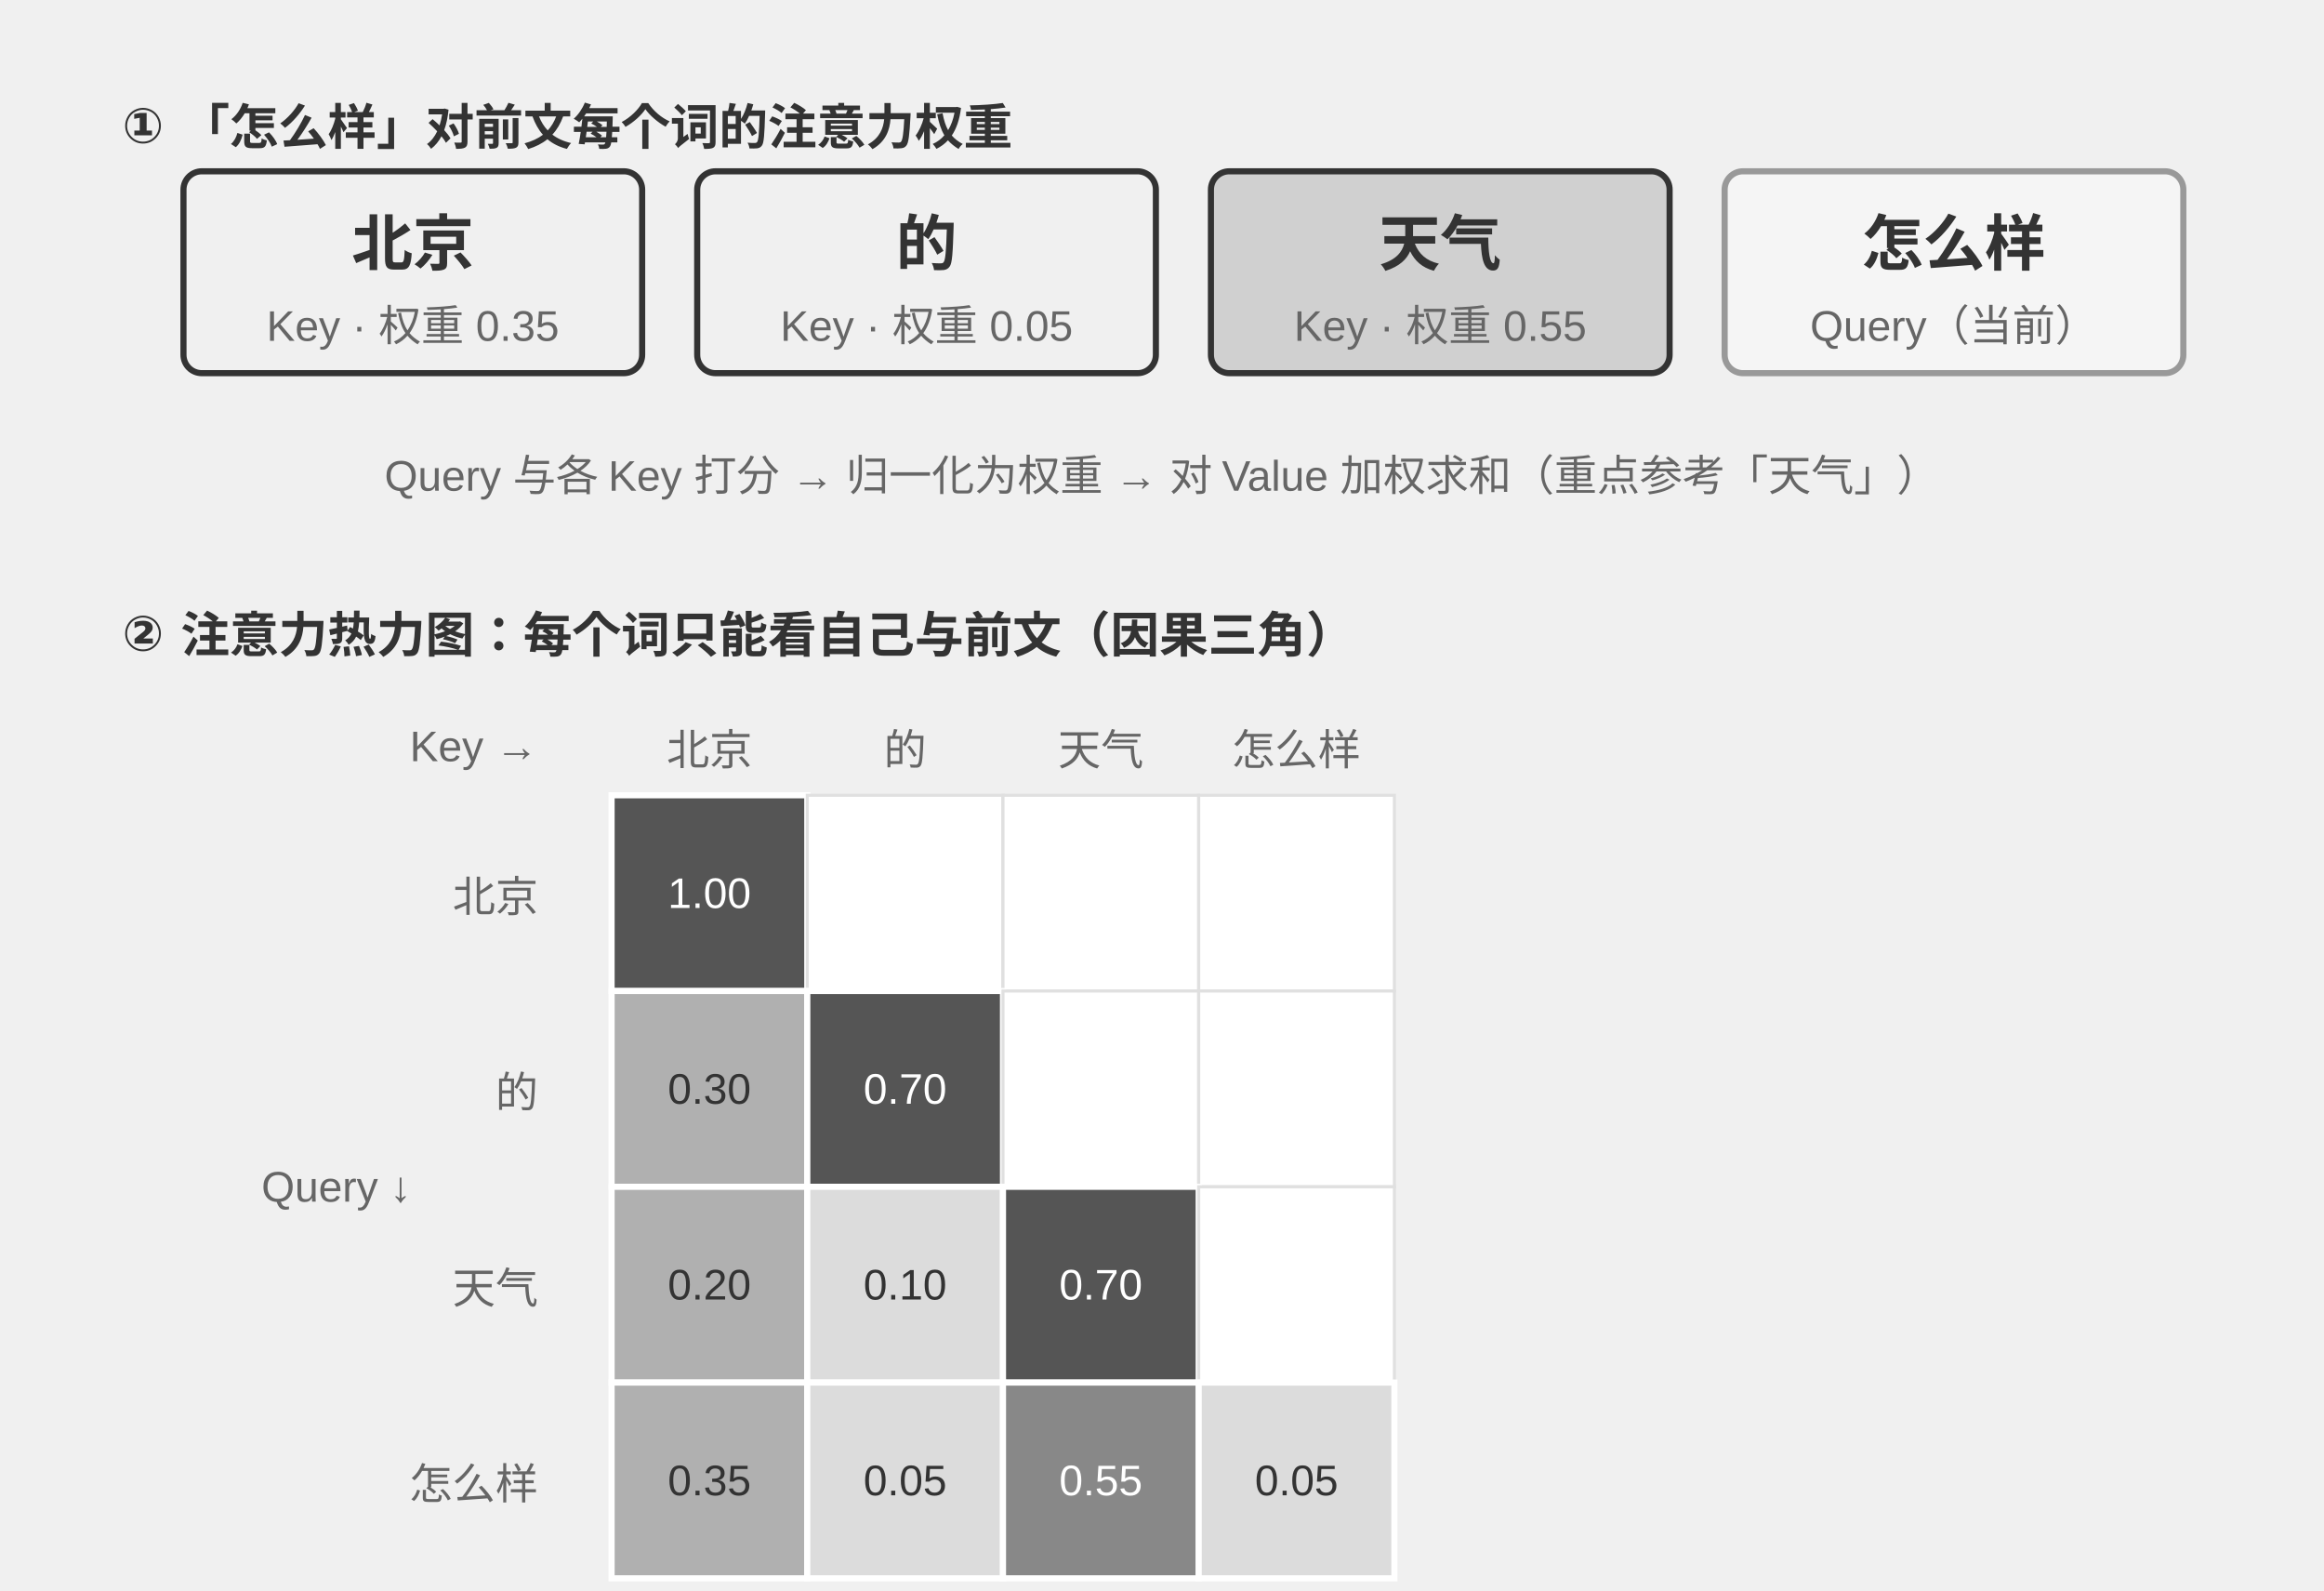
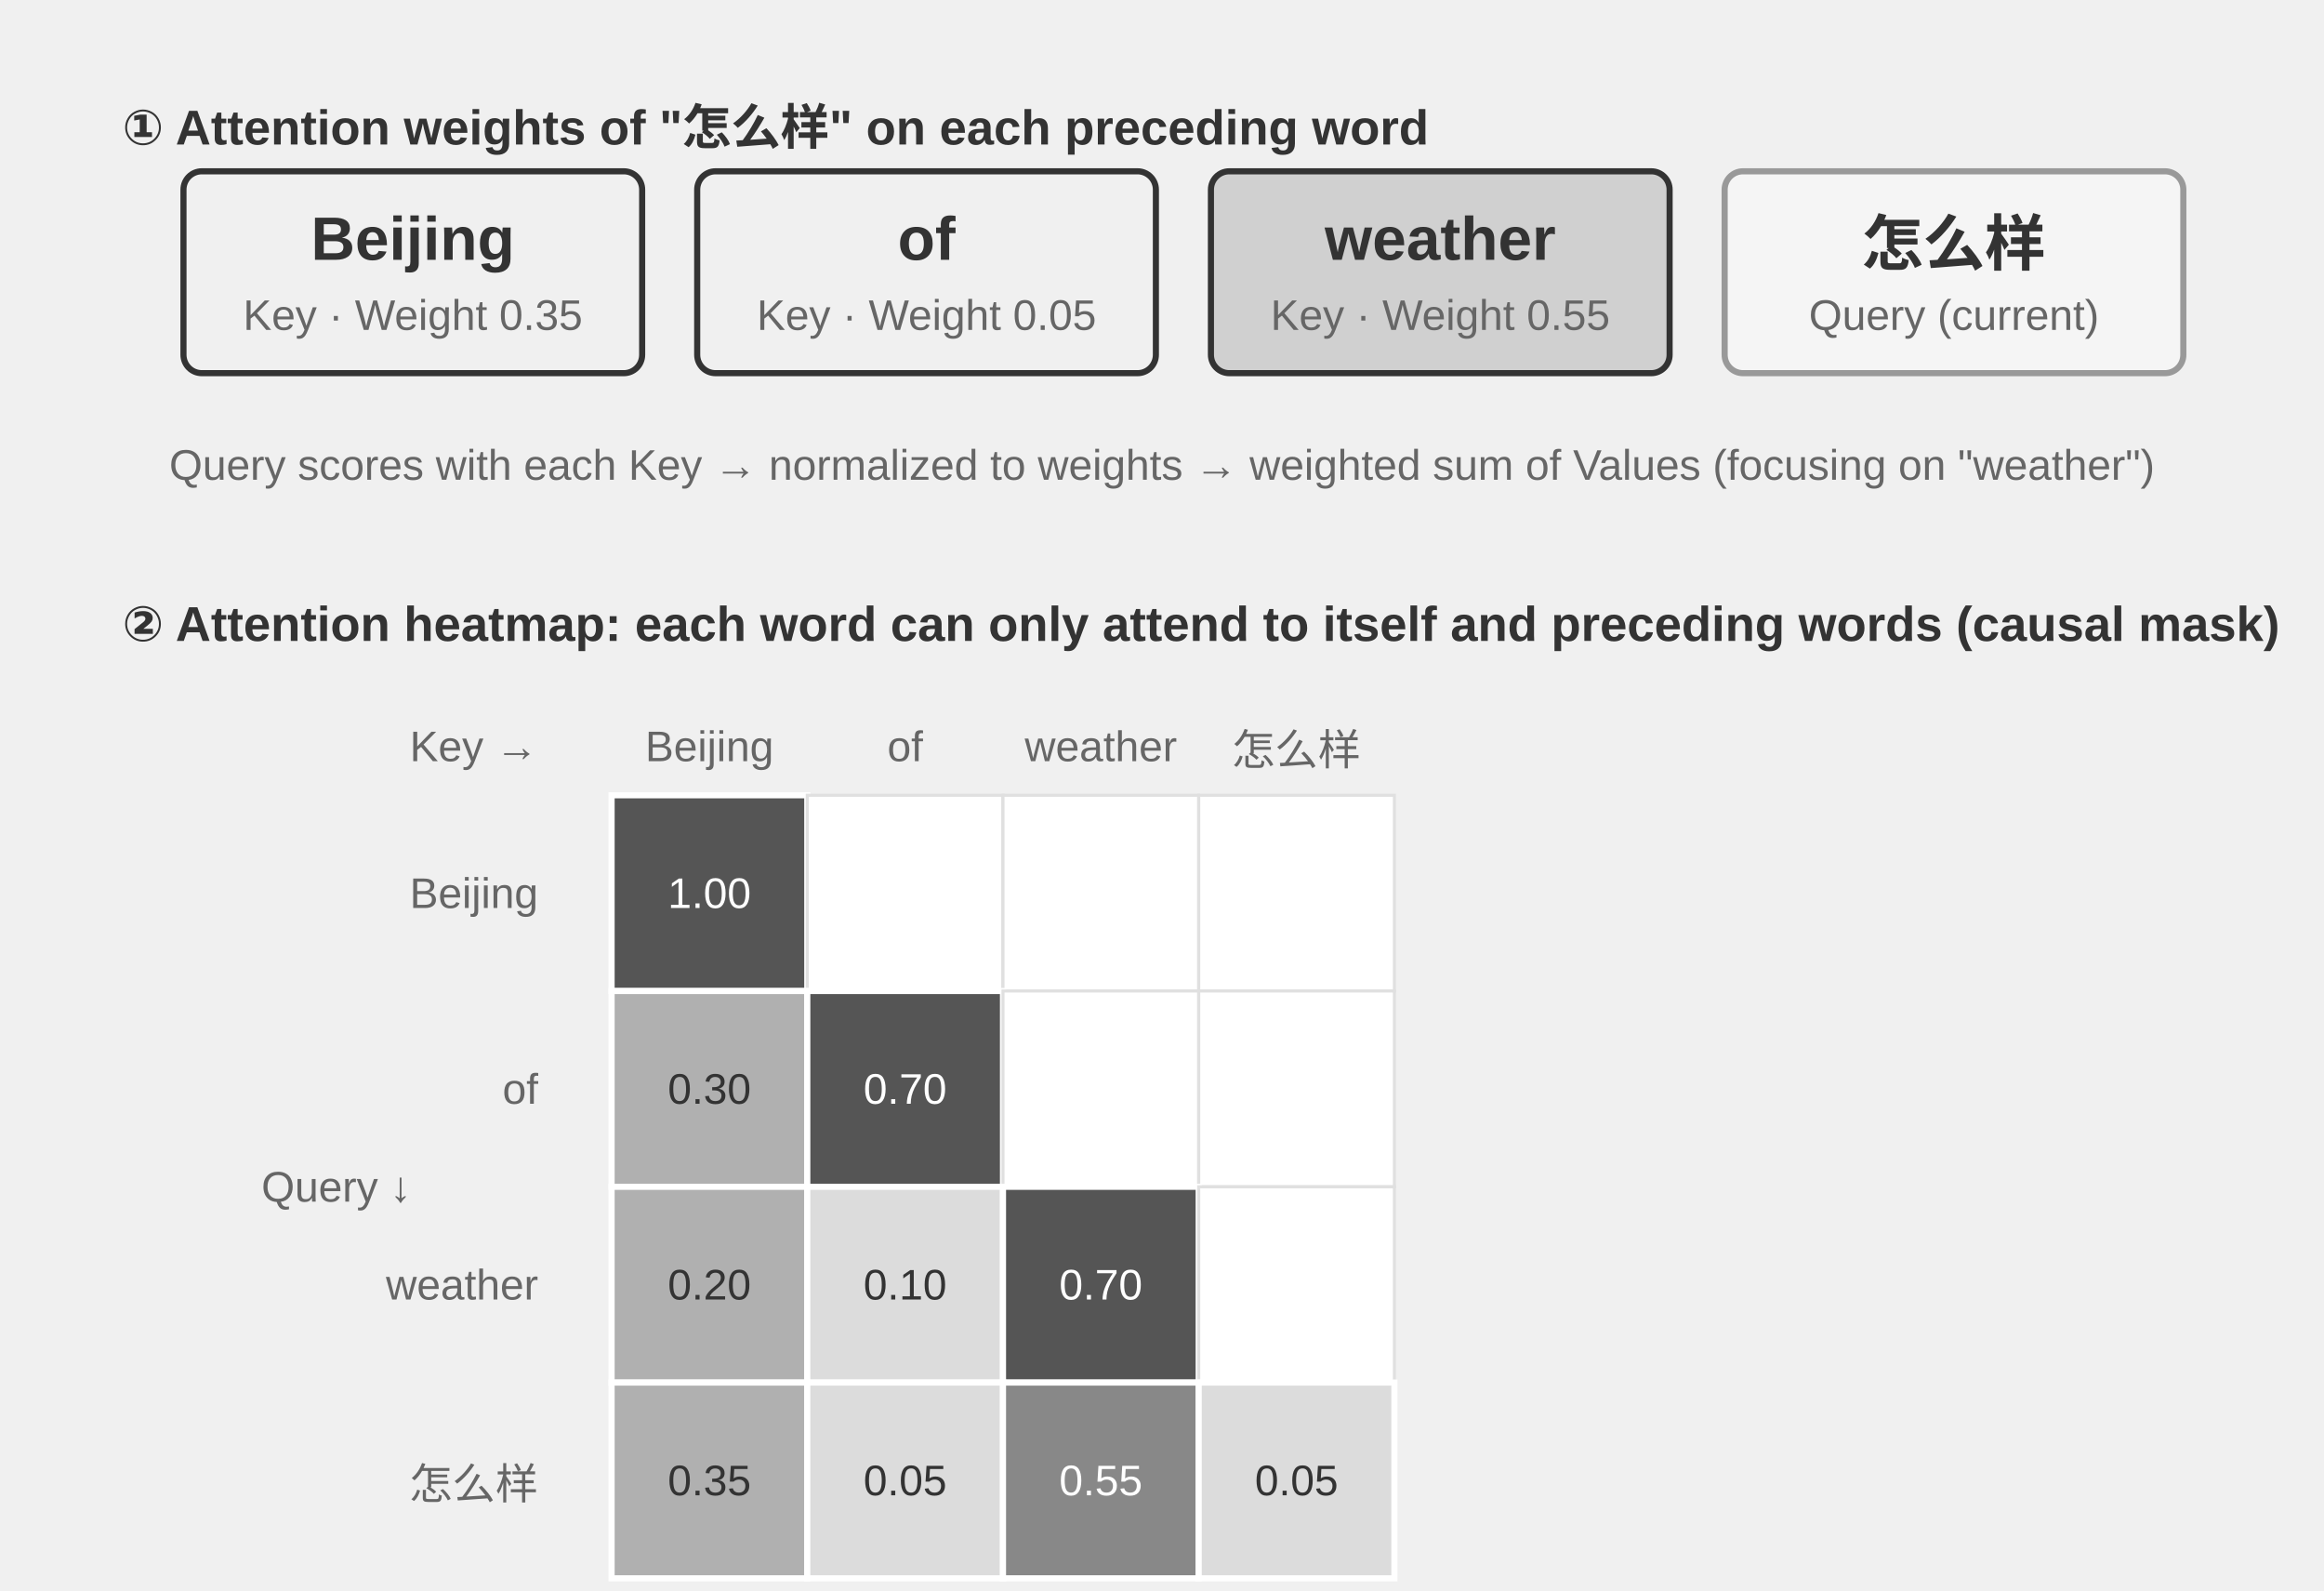
<svg xmlns="http://www.w3.org/2000/svg" viewBox="0 40 760 520" width="760" height="520" style="background:#ffffff">
  <defs>
    <marker id="ah" markerWidth="12" markerHeight="8" refX="12" refY="4" orient="auto">
      <polygon points="0 0, 12 4, 0 8" fill="#333333" />
    </marker>
    <marker id="ah-light" markerWidth="12" markerHeight="8" refX="12" refY="4" orient="auto">
      <polygon points="0 0, 12 4, 0 8" fill="#999999" />
    </marker>
  </defs>
-   <text x="40" y="78" font-family="Arial, 'Helvetica Neue', Helvetica, 'PingFang SC', 'Microsoft YaHei', sans-serif" font-size="16" fill="#333333" text-anchor="start" dominant-baseline="central" font-weight="bold">① 「怎么样」对前文每个词的注意力权重</text>
+   <text x="40" y="78" font-family="Arial, 'Helvetica Neue', Helvetica, 'PingFang SC', 'Microsoft YaHei', sans-serif" font-size="16" fill="#333333" text-anchor="start" dominant-baseline="central" font-weight="bold">① Attention weights of "怎么样" on each preceding word</text>
  <rect x="60" y="96" width="150" height="66" rx="6" fill="#f0f0f0" stroke="#333333" stroke-width="2" />
-   <text x="135.0" y="118" font-family="Arial, 'Helvetica Neue', Helvetica, 'PingFang SC', 'Microsoft YaHei', sans-serif" font-size="20" fill="#333333" text-anchor="middle" dominant-baseline="central" font-weight="bold">北京</text>
-   <text x="135.0" y="143" font-family="Arial, 'Helvetica Neue', Helvetica, 'PingFang SC', 'Microsoft YaHei', sans-serif" font-size="14" fill="#666666" text-anchor="middle" dominant-baseline="central" font-weight="normal">Key · 权重 0.35</text>
+   <text x="135.0" y="118" font-family="Arial, 'Helvetica Neue', Helvetica, 'PingFang SC', 'Microsoft YaHei', sans-serif" font-size="20" fill="#333333" text-anchor="middle" dominant-baseline="central" font-weight="bold">Beijing</text>
+   <text x="135.0" y="143" font-family="Arial, 'Helvetica Neue', Helvetica, 'PingFang SC', 'Microsoft YaHei', sans-serif" font-size="14" fill="#666666" text-anchor="middle" dominant-baseline="central" font-weight="normal">Key · Weight 0.35</text>
  <rect x="228" y="96" width="150" height="66" rx="6" fill="#f0f0f0" stroke="#333333" stroke-width="2" />
-   <text x="303.0" y="118" font-family="Arial, 'Helvetica Neue', Helvetica, 'PingFang SC', 'Microsoft YaHei', sans-serif" font-size="20" fill="#333333" text-anchor="middle" dominant-baseline="central" font-weight="bold">的</text>
-   <text x="303.0" y="143" font-family="Arial, 'Helvetica Neue', Helvetica, 'PingFang SC', 'Microsoft YaHei', sans-serif" font-size="14" fill="#666666" text-anchor="middle" dominant-baseline="central" font-weight="normal">Key · 权重 0.05</text>
+   <text x="303.0" y="118" font-family="Arial, 'Helvetica Neue', Helvetica, 'PingFang SC', 'Microsoft YaHei', sans-serif" font-size="20" fill="#333333" text-anchor="middle" dominant-baseline="central" font-weight="bold">of</text>
+   <text x="303.0" y="143" font-family="Arial, 'Helvetica Neue', Helvetica, 'PingFang SC', 'Microsoft YaHei', sans-serif" font-size="14" fill="#666666" text-anchor="middle" dominant-baseline="central" font-weight="normal">Key · Weight 0.05</text>
  <rect x="396" y="96" width="150" height="66" rx="6" fill="#d0d0d0" stroke="#333333" stroke-width="2" />
-   <text x="471.0" y="118" font-family="Arial, 'Helvetica Neue', Helvetica, 'PingFang SC', 'Microsoft YaHei', sans-serif" font-size="20" fill="#333333" text-anchor="middle" dominant-baseline="central" font-weight="bold">天气</text>
-   <text x="471.0" y="143" font-family="Arial, 'Helvetica Neue', Helvetica, 'PingFang SC', 'Microsoft YaHei', sans-serif" font-size="14" fill="#666666" text-anchor="middle" dominant-baseline="central" font-weight="normal">Key · 权重 0.55</text>
+   <text x="471.0" y="118" font-family="Arial, 'Helvetica Neue', Helvetica, 'PingFang SC', 'Microsoft YaHei', sans-serif" font-size="20" fill="#333333" text-anchor="middle" dominant-baseline="central" font-weight="bold">weather</text>
+   <text x="471.0" y="143" font-family="Arial, 'Helvetica Neue', Helvetica, 'PingFang SC', 'Microsoft YaHei', sans-serif" font-size="14" fill="#666666" text-anchor="middle" dominant-baseline="central" font-weight="normal">Key · Weight 0.55</text>
  <rect x="564" y="96" width="150" height="66" rx="6" fill="#f5f5f5" stroke="#999999" stroke-width="2" />
  <text x="639.0" y="118" font-family="Arial, 'Helvetica Neue', Helvetica, 'PingFang SC', 'Microsoft YaHei', sans-serif" font-size="20" fill="#333333" text-anchor="middle" dominant-baseline="central" font-weight="bold">怎么样</text>
-   <text x="639.0" y="143" font-family="Arial, 'Helvetica Neue', Helvetica, 'PingFang SC', 'Microsoft YaHei', sans-serif" font-size="14" fill="#666666" text-anchor="middle" dominant-baseline="central" font-weight="normal">Query（当前）</text>
-   <text x="380" y="192" font-family="Arial, 'Helvetica Neue', Helvetica, 'PingFang SC', 'Microsoft YaHei', sans-serif" font-size="14" fill="#666666" text-anchor="middle" dominant-baseline="central" font-weight="normal">Query 与各 Key 打分 → 归一化为权重 → 对 Value 加权求和（重点参考「天气」）</text>
-   <text x="40" y="244" font-family="Arial, 'Helvetica Neue', Helvetica, 'PingFang SC', 'Microsoft YaHei', sans-serif" font-size="16" fill="#333333" text-anchor="start" dominant-baseline="central" font-weight="bold">② 注意力热力图：每个词只能看自己与前文（因果三角）</text>
+   <text x="639.0" y="143" font-family="Arial, 'Helvetica Neue', Helvetica, 'PingFang SC', 'Microsoft YaHei', sans-serif" font-size="14" fill="#666666" text-anchor="middle" dominant-baseline="central" font-weight="normal">Query (current)</text>
+   <text x="380" y="192" font-family="Arial, 'Helvetica Neue', Helvetica, 'PingFang SC', 'Microsoft YaHei', sans-serif" font-size="14" fill="#666666" text-anchor="middle" dominant-baseline="central" font-weight="normal">Query scores with each Key → normalized to weights → weighted sum of Values (focusing on "weather")</text>
+   <text x="40" y="244" font-family="Arial, 'Helvetica Neue', Helvetica, 'PingFang SC', 'Microsoft YaHei', sans-serif" font-size="16" fill="#333333" text-anchor="start" dominant-baseline="central" font-weight="bold">② Attention heatmap: each word can only attend to itself and preceding words (causal mask)</text>
  <text x="176" y="284" font-family="Arial, 'Helvetica Neue', Helvetica, 'PingFang SC', 'Microsoft YaHei', sans-serif" font-size="14" fill="#666666" text-anchor="end" dominant-baseline="central" font-weight="normal">Key →</text>
-   <text x="232.0" y="284" font-family="Arial, 'Helvetica Neue', Helvetica, 'PingFang SC', 'Microsoft YaHei', sans-serif" font-size="14" fill="#666666" text-anchor="middle" dominant-baseline="central" font-weight="normal">北京</text>
-   <text x="296.0" y="284" font-family="Arial, 'Helvetica Neue', Helvetica, 'PingFang SC', 'Microsoft YaHei', sans-serif" font-size="14" fill="#666666" text-anchor="middle" dominant-baseline="central" font-weight="normal">的</text>
-   <text x="360.0" y="284" font-family="Arial, 'Helvetica Neue', Helvetica, 'PingFang SC', 'Microsoft YaHei', sans-serif" font-size="14" fill="#666666" text-anchor="middle" dominant-baseline="central" font-weight="normal">天气</text>
+   <text x="232.0" y="284" font-family="Arial, 'Helvetica Neue', Helvetica, 'PingFang SC', 'Microsoft YaHei', sans-serif" font-size="14" fill="#666666" text-anchor="middle" dominant-baseline="central" font-weight="normal">Beijing</text>
+   <text x="296.0" y="284" font-family="Arial, 'Helvetica Neue', Helvetica, 'PingFang SC', 'Microsoft YaHei', sans-serif" font-size="14" fill="#666666" text-anchor="middle" dominant-baseline="central" font-weight="normal">of</text>
+   <text x="360.0" y="284" font-family="Arial, 'Helvetica Neue', Helvetica, 'PingFang SC', 'Microsoft YaHei', sans-serif" font-size="14" fill="#666666" text-anchor="middle" dominant-baseline="central" font-weight="normal">weather</text>
  <text x="424.0" y="284" font-family="Arial, 'Helvetica Neue', Helvetica, 'PingFang SC', 'Microsoft YaHei', sans-serif" font-size="14" fill="#666666" text-anchor="middle" dominant-baseline="central" font-weight="normal">怎么样</text>
  <text x="110" y="428" font-family="Arial, 'Helvetica Neue', Helvetica, 'PingFang SC', 'Microsoft YaHei', sans-serif" font-size="14" fill="#666666" text-anchor="middle" dominant-baseline="central" font-weight="normal">Query ↓</text>
-   <text x="176" y="332.0" font-family="Arial, 'Helvetica Neue', Helvetica, 'PingFang SC', 'Microsoft YaHei', sans-serif" font-size="14" fill="#666666" text-anchor="end" dominant-baseline="central" font-weight="normal">北京</text>
+   <text x="176" y="332.0" font-family="Arial, 'Helvetica Neue', Helvetica, 'PingFang SC', 'Microsoft YaHei', sans-serif" font-size="14" fill="#666666" text-anchor="end" dominant-baseline="central" font-weight="normal">Beijing</text>
  <rect x="200" y="300" width="64" height="64" fill="#555555" stroke="#ffffff" stroke-width="2" />
  <text x="232.0" y="332.0" font-family="Arial, 'Helvetica Neue', Helvetica, 'PingFang SC', 'Microsoft YaHei', sans-serif" font-size="14" fill="#ffffff" text-anchor="middle" dominant-baseline="central">1.00</text>
  <rect x="264" y="300" width="64" height="64" fill="#ffffff" stroke="#e0e0e0" stroke-width="1" />
  <rect x="328" y="300" width="64" height="64" fill="#ffffff" stroke="#e0e0e0" stroke-width="1" />
  <rect x="392" y="300" width="64" height="64" fill="#ffffff" stroke="#e0e0e0" stroke-width="1" />
-   <text x="176" y="396.0" font-family="Arial, 'Helvetica Neue', Helvetica, 'PingFang SC', 'Microsoft YaHei', sans-serif" font-size="14" fill="#666666" text-anchor="end" dominant-baseline="central" font-weight="normal">的</text>
+   <text x="176" y="396.0" font-family="Arial, 'Helvetica Neue', Helvetica, 'PingFang SC', 'Microsoft YaHei', sans-serif" font-size="14" fill="#666666" text-anchor="end" dominant-baseline="central" font-weight="normal">of</text>
  <rect x="200" y="364" width="64" height="64" fill="#b0b0b0" stroke="#ffffff" stroke-width="2" />
  <text x="232.0" y="396.0" font-family="Arial, 'Helvetica Neue', Helvetica, 'PingFang SC', 'Microsoft YaHei', sans-serif" font-size="14" fill="#333333" text-anchor="middle" dominant-baseline="central">0.30</text>
  <rect x="264" y="364" width="64" height="64" fill="#555555" stroke="#ffffff" stroke-width="2" />
  <text x="296.0" y="396.0" font-family="Arial, 'Helvetica Neue', Helvetica, 'PingFang SC', 'Microsoft YaHei', sans-serif" font-size="14" fill="#ffffff" text-anchor="middle" dominant-baseline="central">0.70</text>
  <rect x="328" y="364" width="64" height="64" fill="#ffffff" stroke="#e0e0e0" stroke-width="1" />
  <rect x="392" y="364" width="64" height="64" fill="#ffffff" stroke="#e0e0e0" stroke-width="1" />
-   <text x="176" y="460.0" font-family="Arial, 'Helvetica Neue', Helvetica, 'PingFang SC', 'Microsoft YaHei', sans-serif" font-size="14" fill="#666666" text-anchor="end" dominant-baseline="central" font-weight="normal">天气</text>
+   <text x="176" y="460.0" font-family="Arial, 'Helvetica Neue', Helvetica, 'PingFang SC', 'Microsoft YaHei', sans-serif" font-size="14" fill="#666666" text-anchor="end" dominant-baseline="central" font-weight="normal">weather</text>
  <rect x="200" y="428" width="64" height="64" fill="#b0b0b0" stroke="#ffffff" stroke-width="2" />
  <text x="232.0" y="460.0" font-family="Arial, 'Helvetica Neue', Helvetica, 'PingFang SC', 'Microsoft YaHei', sans-serif" font-size="14" fill="#333333" text-anchor="middle" dominant-baseline="central">0.20</text>
  <rect x="264" y="428" width="64" height="64" fill="#dcdcdc" stroke="#ffffff" stroke-width="2" />
  <text x="296.0" y="460.0" font-family="Arial, 'Helvetica Neue', Helvetica, 'PingFang SC', 'Microsoft YaHei', sans-serif" font-size="14" fill="#333333" text-anchor="middle" dominant-baseline="central">0.10</text>
  <rect x="328" y="428" width="64" height="64" fill="#555555" stroke="#ffffff" stroke-width="2" />
  <text x="360.0" y="460.0" font-family="Arial, 'Helvetica Neue', Helvetica, 'PingFang SC', 'Microsoft YaHei', sans-serif" font-size="14" fill="#ffffff" text-anchor="middle" dominant-baseline="central">0.70</text>
  <rect x="392" y="428" width="64" height="64" fill="#ffffff" stroke="#e0e0e0" stroke-width="1" />
  <text x="176" y="524.0" font-family="Arial, 'Helvetica Neue', Helvetica, 'PingFang SC', 'Microsoft YaHei', sans-serif" font-size="14" fill="#666666" text-anchor="end" dominant-baseline="central" font-weight="normal">怎么样</text>
  <rect x="200" y="492" width="64" height="64" fill="#b0b0b0" stroke="#ffffff" stroke-width="2" />
  <text x="232.0" y="524.0" font-family="Arial, 'Helvetica Neue', Helvetica, 'PingFang SC', 'Microsoft YaHei', sans-serif" font-size="14" fill="#333333" text-anchor="middle" dominant-baseline="central">0.35</text>
  <rect x="264" y="492" width="64" height="64" fill="#dcdcdc" stroke="#ffffff" stroke-width="2" />
  <text x="296.0" y="524.0" font-family="Arial, 'Helvetica Neue', Helvetica, 'PingFang SC', 'Microsoft YaHei', sans-serif" font-size="14" fill="#333333" text-anchor="middle" dominant-baseline="central">0.05</text>
  <rect x="328" y="492" width="64" height="64" fill="#888888" stroke="#ffffff" stroke-width="2" />
  <text x="360.0" y="524.0" font-family="Arial, 'Helvetica Neue', Helvetica, 'PingFang SC', 'Microsoft YaHei', sans-serif" font-size="14" fill="#ffffff" text-anchor="middle" dominant-baseline="central">0.55</text>
  <rect x="392" y="492" width="64" height="64" fill="#dcdcdc" stroke="#ffffff" stroke-width="2" />
  <text x="424.0" y="524.0" font-family="Arial, 'Helvetica Neue', Helvetica, 'PingFang SC', 'Microsoft YaHei', sans-serif" font-size="14" fill="#333333" text-anchor="middle" dominant-baseline="central">0.05</text>
-   <text x="380" y="586" font-family="Arial, 'Helvetica Neue', Helvetica, 'PingFang SC', 'Microsoft YaHei', sans-serif" font-size="14" fill="#666666" text-anchor="middle" dominant-baseline="central" font-weight="normal">格子越深 = 注意力越集中；上三角为空 = 不能看到还没生成的词</text>
+   <text x="380" y="586" font-family="Arial, 'Helvetica Neue', Helvetica, 'PingFang SC', 'Microsoft YaHei', sans-serif" font-size="14" fill="#666666" text-anchor="middle" dominant-baseline="central" font-weight="normal">Darker cell = higher attention; upper triangle empty = cannot see future words</text>
</svg>
